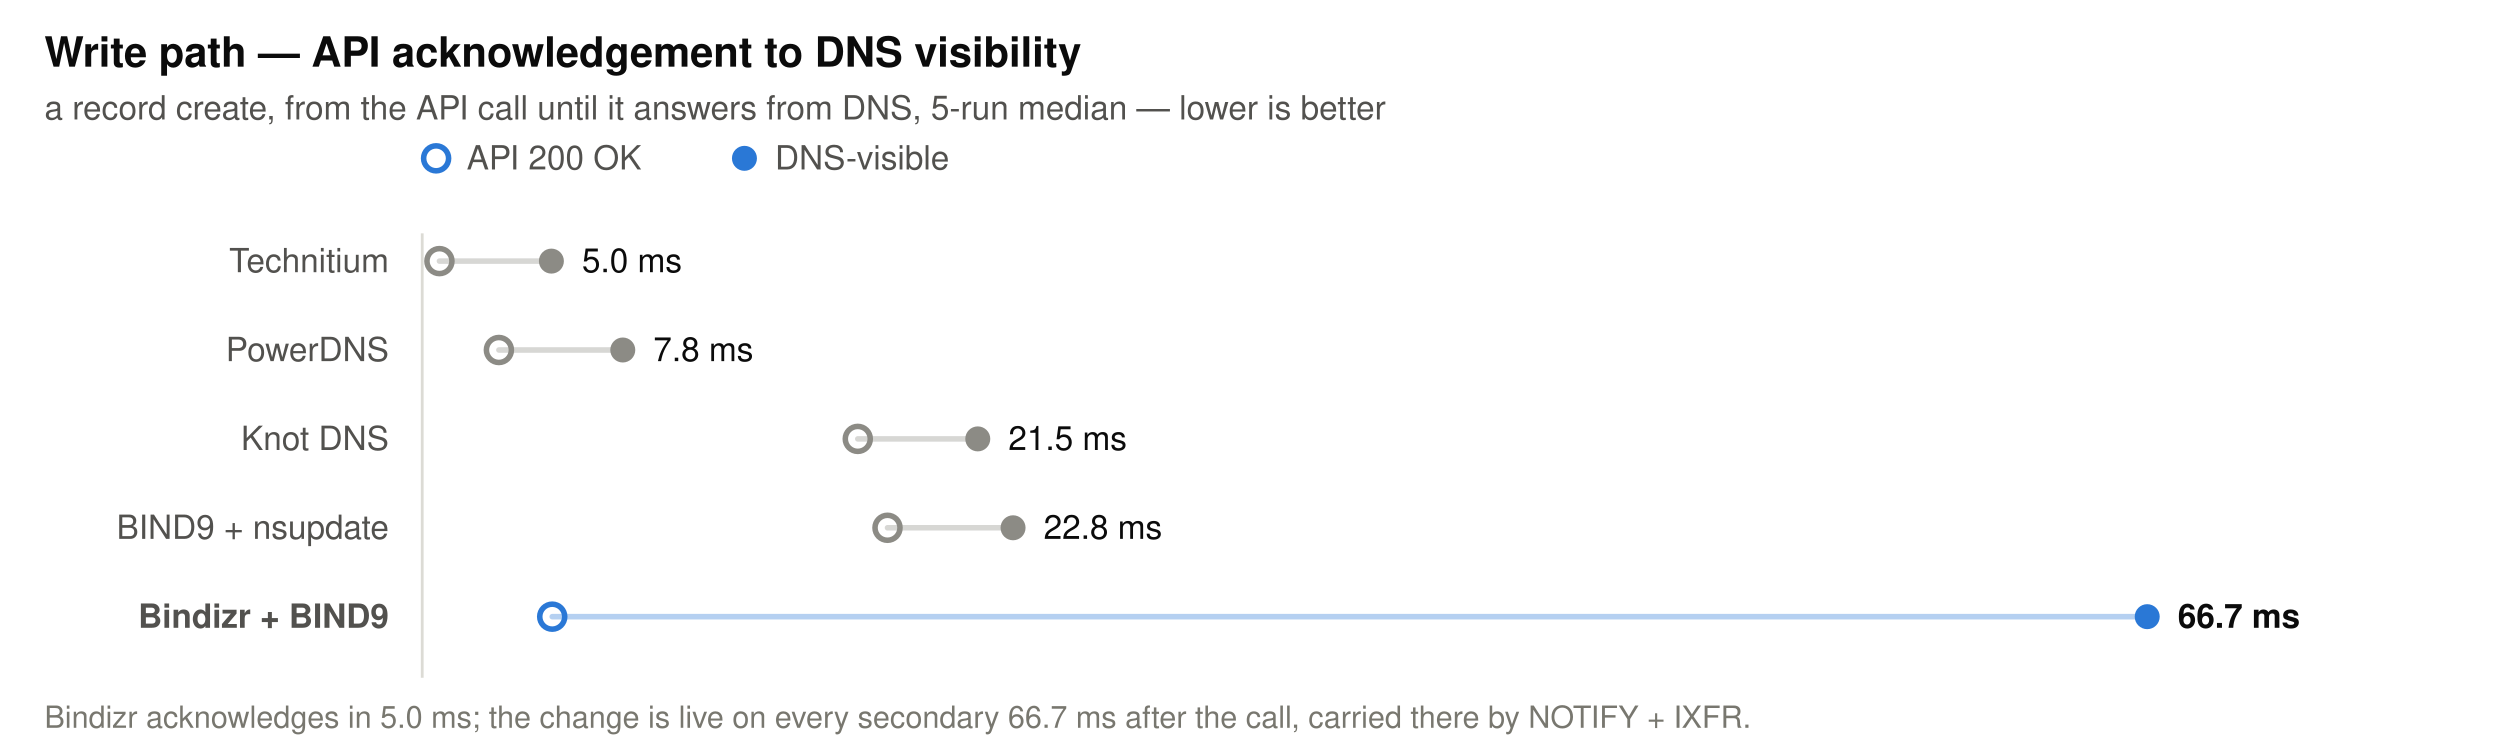
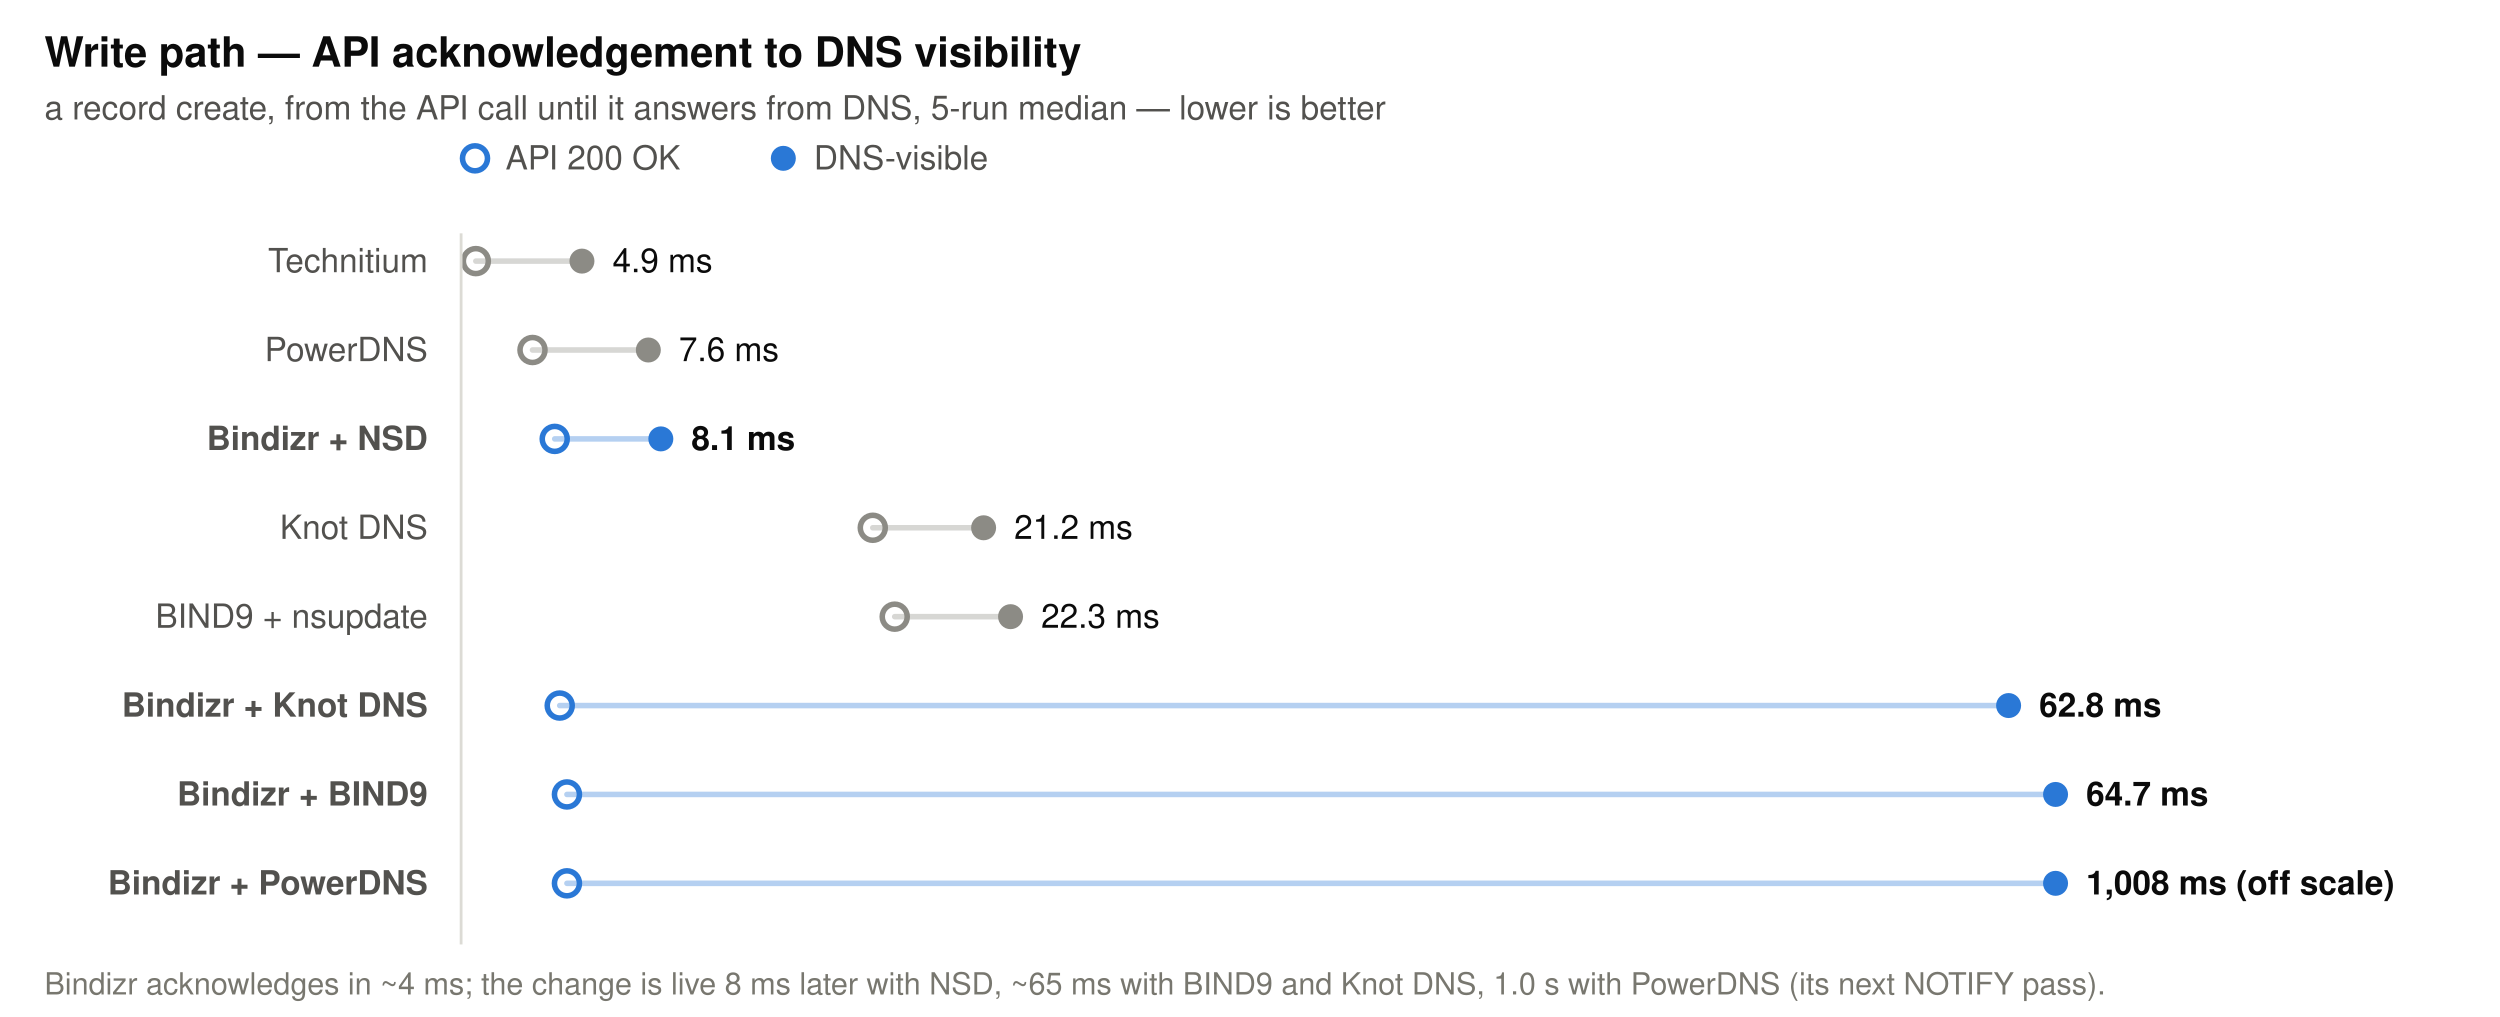
- <svg xmlns="http://www.w3.org/2000/svg" width="900" height="270" viewBox="0 0 900 270" role="img">
+ <svg xmlns="http://www.w3.org/2000/svg" width="900" height="366" viewBox="0 0 900 366" role="img">
  <text x="16.0" y="24.0" font-family="-apple-system, BlinkMacSystemFont, 'Segoe UI', Helvetica, Arial, sans-serif" font-size="15" font-weight="600" fill="#0b0b0b" text-anchor="start">Write path — API acknowledgement to DNS visibility</text>
  <text x="16.0" y="43.0" font-family="-apple-system, BlinkMacSystemFont, 'Segoe UI', Helvetica, Arial, sans-serif" font-size="12" font-weight="400" fill="#52514e" text-anchor="start">a record create, from the API call until it answers from DNS, 5-run median — lower is better</text>
-   <circle cx="157" cy="57" r="4.5" fill="none" stroke="#2a78d6" stroke-width="2" />
-   <text x="168.0" y="61.0" font-family="-apple-system, BlinkMacSystemFont, 'Segoe UI', Helvetica, Arial, sans-serif" font-size="12" font-weight="400" fill="#52514e" text-anchor="start">API 200 OK</text>
-   <circle cx="268" cy="57" r="4.5" fill="#2a78d6" />
-   <text x="279.0" y="61.0" font-family="-apple-system, BlinkMacSystemFont, 'Segoe UI', Helvetica, Arial, sans-serif" font-size="12" font-weight="400" fill="#52514e" text-anchor="start">DNS-visible</text>
-   <text x="140.0" y="98.0" font-family="-apple-system, BlinkMacSystemFont, 'Segoe UI', Helvetica, Arial, sans-serif" font-size="12" font-weight="400" fill="#52514e" text-anchor="end">Technitium</text>
-   <line x1="158.2" y1="94.0" x2="198.5" y2="94.0" stroke="#8c8b85" stroke-width="2" stroke-linecap="round" opacity="0.35" />
-   <circle cx="158.2" cy="94.0" r="4.5" fill="none" stroke="#8c8b85" stroke-width="2" />
-   <circle cx="198.5" cy="94.0" r="4.5" fill="#8c8b85" />
-   <text x="209.5" y="98.0" font-family="-apple-system, BlinkMacSystemFont, 'Segoe UI', Helvetica, Arial, sans-serif" font-size="12" font-weight="400" fill="#0b0b0b" text-anchor="start">5.0 ms</text>
-   <text x="140.0" y="130.0" font-family="-apple-system, BlinkMacSystemFont, 'Segoe UI', Helvetica, Arial, sans-serif" font-size="12" font-weight="400" fill="#52514e" text-anchor="end">PowerDNS</text>
-   <line x1="179.6" y1="126.0" x2="224.2" y2="126.0" stroke="#8c8b85" stroke-width="2" stroke-linecap="round" opacity="0.35" />
-   <circle cx="179.6" cy="126.0" r="4.5" fill="none" stroke="#8c8b85" stroke-width="2" />
-   <circle cx="224.2" cy="126.0" r="4.5" fill="#8c8b85" />
-   <text x="235.2" y="130.0" font-family="-apple-system, BlinkMacSystemFont, 'Segoe UI', Helvetica, Arial, sans-serif" font-size="12" font-weight="400" fill="#0b0b0b" text-anchor="start">7.8 ms</text>
-   <text x="140.0" y="162.0" font-family="-apple-system, BlinkMacSystemFont, 'Segoe UI', Helvetica, Arial, sans-serif" font-size="12" font-weight="400" fill="#52514e" text-anchor="end">Knot DNS</text>
-   <line x1="308.8" y1="158.0" x2="352.0" y2="158.0" stroke="#8c8b85" stroke-width="2" stroke-linecap="round" opacity="0.35" />
-   <circle cx="308.8" cy="158.0" r="4.5" fill="none" stroke="#8c8b85" stroke-width="2" />
-   <circle cx="352.0" cy="158.0" r="4.5" fill="#8c8b85" />
-   <text x="363.0" y="162.0" font-family="-apple-system, BlinkMacSystemFont, 'Segoe UI', Helvetica, Arial, sans-serif" font-size="12" font-weight="400" fill="#0b0b0b" text-anchor="start">21.5 ms</text>
-   <text x="140.0" y="194.0" font-family="-apple-system, BlinkMacSystemFont, 'Segoe UI', Helvetica, Arial, sans-serif" font-size="12" font-weight="400" fill="#52514e" text-anchor="end">BIND9 + nsupdate</text>
-   <line x1="319.5" y1="190.0" x2="364.7" y2="190.0" stroke="#8c8b85" stroke-width="2" stroke-linecap="round" opacity="0.35" />
-   <circle cx="319.5" cy="190.0" r="4.5" fill="none" stroke="#8c8b85" stroke-width="2" />
-   <circle cx="364.7" cy="190.0" r="4.5" fill="#8c8b85" />
-   <text x="375.7" y="194.0" font-family="-apple-system, BlinkMacSystemFont, 'Segoe UI', Helvetica, Arial, sans-serif" font-size="12" font-weight="400" fill="#0b0b0b" text-anchor="start">22.8 ms</text>
-   <text x="140.0" y="226.0" font-family="-apple-system, BlinkMacSystemFont, 'Segoe UI', Helvetica, Arial, sans-serif" font-size="12" font-weight="600" fill="#52514e" text-anchor="end">Bindizr + BIND9</text>
-   <line x1="198.8" y1="222.0" x2="773.0" y2="222.0" stroke="#2a78d6" stroke-width="2" stroke-linecap="round" opacity="0.35" />
-   <circle cx="198.8" cy="222.0" r="4.5" fill="none" stroke="#2a78d6" stroke-width="2" />
-   <circle cx="773.0" cy="222.0" r="4.5" fill="#2a78d6" />
-   <text x="784.0" y="226.0" font-family="-apple-system, BlinkMacSystemFont, 'Segoe UI', Helvetica, Arial, sans-serif" font-size="12" font-weight="600" fill="#0b0b0b" text-anchor="start">66.7 ms</text>
-   <line x1="152" y1="84" x2="152" y2="244" stroke="#dcdbd5" stroke-width="1" />
-   <text x="16.0" y="262.0" font-family="-apple-system, BlinkMacSystemFont, 'Segoe UI', Helvetica, Arial, sans-serif" font-size="11" font-weight="400" fill="#78776f" text-anchor="start">Bindizr acknowledges in 5.0 ms; the change is live on every secondary 66.7 ms after the call, carried there by NOTIFY + IXFR.</text>
+   <circle cx="171" cy="57" r="4.5" fill="none" stroke="#2a78d6" stroke-width="2" />
+   <text x="182.0" y="61.0" font-family="-apple-system, BlinkMacSystemFont, 'Segoe UI', Helvetica, Arial, sans-serif" font-size="12" font-weight="400" fill="#52514e" text-anchor="start">API 200 OK</text>
+   <circle cx="282" cy="57" r="4.5" fill="#2a78d6" />
+   <text x="293.0" y="61.0" font-family="-apple-system, BlinkMacSystemFont, 'Segoe UI', Helvetica, Arial, sans-serif" font-size="12" font-weight="400" fill="#52514e" text-anchor="start">DNS-visible</text>
+   <text x="154.0" y="98.0" font-family="-apple-system, BlinkMacSystemFont, 'Segoe UI', Helvetica, Arial, sans-serif" font-size="12" font-weight="400" fill="#52514e" text-anchor="end">Technitium</text>
+   <line x1="171.3" y1="94.0" x2="209.5" y2="94.0" stroke="#8c8b85" stroke-width="2" stroke-linecap="round" opacity="0.35" />
+   <circle cx="171.3" cy="94.0" r="4.5" fill="none" stroke="#8c8b85" stroke-width="2" />
+   <circle cx="209.5" cy="94.0" r="4.5" fill="#8c8b85" />
+   <text x="220.5" y="98.0" font-family="-apple-system, BlinkMacSystemFont, 'Segoe UI', Helvetica, Arial, sans-serif" font-size="12" font-weight="400" fill="#0b0b0b" text-anchor="start">4.9 ms</text>
+   <text x="154.0" y="130.0" font-family="-apple-system, BlinkMacSystemFont, 'Segoe UI', Helvetica, Arial, sans-serif" font-size="12" font-weight="400" fill="#52514e" text-anchor="end">PowerDNS</text>
+   <line x1="191.7" y1="126.0" x2="233.4" y2="126.0" stroke="#8c8b85" stroke-width="2" stroke-linecap="round" opacity="0.35" />
+   <circle cx="191.7" cy="126.0" r="4.5" fill="none" stroke="#8c8b85" stroke-width="2" />
+   <circle cx="233.4" cy="126.0" r="4.5" fill="#8c8b85" />
+   <text x="244.4" y="130.0" font-family="-apple-system, BlinkMacSystemFont, 'Segoe UI', Helvetica, Arial, sans-serif" font-size="12" font-weight="400" fill="#0b0b0b" text-anchor="start">7.6 ms</text>
+   <text x="154.0" y="162.0" font-family="-apple-system, BlinkMacSystemFont, 'Segoe UI', Helvetica, Arial, sans-serif" font-size="12" font-weight="600" fill="#52514e" text-anchor="end">Bindizr + NSD</text>
+   <line x1="199.7" y1="158.0" x2="237.9" y2="158.0" stroke="#2a78d6" stroke-width="2" stroke-linecap="round" opacity="0.35" />
+   <circle cx="199.7" cy="158.0" r="4.5" fill="none" stroke="#2a78d6" stroke-width="2" />
+   <circle cx="237.9" cy="158.0" r="4.5" fill="#2a78d6" />
+   <text x="248.9" y="162.0" font-family="-apple-system, BlinkMacSystemFont, 'Segoe UI', Helvetica, Arial, sans-serif" font-size="12" font-weight="600" fill="#0b0b0b" text-anchor="start">8.1 ms</text>
+   <text x="154.0" y="194.0" font-family="-apple-system, BlinkMacSystemFont, 'Segoe UI', Helvetica, Arial, sans-serif" font-size="12" font-weight="400" fill="#52514e" text-anchor="end">Knot DNS</text>
+   <line x1="314.2" y1="190.0" x2="354.1" y2="190.0" stroke="#8c8b85" stroke-width="2" stroke-linecap="round" opacity="0.35" />
+   <circle cx="314.2" cy="190.0" r="4.5" fill="none" stroke="#8c8b85" stroke-width="2" />
+   <circle cx="354.1" cy="190.0" r="4.5" fill="#8c8b85" />
+   <text x="365.1" y="194.0" font-family="-apple-system, BlinkMacSystemFont, 'Segoe UI', Helvetica, Arial, sans-serif" font-size="12" font-weight="400" fill="#0b0b0b" text-anchor="start">21.2 ms</text>
+   <text x="154.0" y="226.0" font-family="-apple-system, BlinkMacSystemFont, 'Segoe UI', Helvetica, Arial, sans-serif" font-size="12" font-weight="400" fill="#52514e" text-anchor="end">BIND9 + nsupdate</text>
+   <line x1="322.1" y1="222.0" x2="363.8" y2="222.0" stroke="#8c8b85" stroke-width="2" stroke-linecap="round" opacity="0.35" />
+   <circle cx="322.1" cy="222.0" r="4.5" fill="none" stroke="#8c8b85" stroke-width="2" />
+   <circle cx="363.8" cy="222.0" r="4.5" fill="#8c8b85" />
+   <text x="374.8" y="226.0" font-family="-apple-system, BlinkMacSystemFont, 'Segoe UI', Helvetica, Arial, sans-serif" font-size="12" font-weight="400" fill="#0b0b0b" text-anchor="start">22.3 ms</text>
+   <text x="154.0" y="258.0" font-family="-apple-system, BlinkMacSystemFont, 'Segoe UI', Helvetica, Arial, sans-serif" font-size="12" font-weight="600" fill="#52514e" text-anchor="end">Bindizr + Knot DNS</text>
+   <line x1="201.5" y1="254.0" x2="723.1" y2="254.0" stroke="#2a78d6" stroke-width="2" stroke-linecap="round" opacity="0.35" />
+   <circle cx="201.5" cy="254.0" r="4.5" fill="none" stroke="#2a78d6" stroke-width="2" />
+   <circle cx="723.1" cy="254.0" r="4.5" fill="#2a78d6" />
+   <text x="734.1" y="258.0" font-family="-apple-system, BlinkMacSystemFont, 'Segoe UI', Helvetica, Arial, sans-serif" font-size="12" font-weight="600" fill="#0b0b0b" text-anchor="start">62.8 ms</text>
+   <text x="154.0" y="290.0" font-family="-apple-system, BlinkMacSystemFont, 'Segoe UI', Helvetica, Arial, sans-serif" font-size="12" font-weight="600" fill="#52514e" text-anchor="end">Bindizr + BIND9</text>
+   <line x1="204.1" y1="286.0" x2="740.0" y2="286.0" stroke="#2a78d6" stroke-width="2" stroke-linecap="round" opacity="0.35" />
+   <circle cx="204.1" cy="286.0" r="4.5" fill="none" stroke="#2a78d6" stroke-width="2" />
+   <circle cx="740.0" cy="286.0" r="4.5" fill="#2a78d6" />
+   <text x="751.0" y="290.0" font-family="-apple-system, BlinkMacSystemFont, 'Segoe UI', Helvetica, Arial, sans-serif" font-size="12" font-weight="600" fill="#0b0b0b" text-anchor="start">64.7 ms</text>
+   <text x="154.0" y="322.0" font-family="-apple-system, BlinkMacSystemFont, 'Segoe UI', Helvetica, Arial, sans-serif" font-size="12" font-weight="600" fill="#52514e" text-anchor="end">Bindizr + PowerDNS</text>
+   <line x1="204.1" y1="318.0" x2="740.0" y2="318.0" stroke="#2a78d6" stroke-width="2" stroke-linecap="round" opacity="0.35" />
+   <circle cx="204.1" cy="318.0" r="4.5" fill="none" stroke="#2a78d6" stroke-width="2" />
+   <circle cx="740.0" cy="318.0" r="4.5" fill="#2a78d6" />
+   <text x="751.0" y="322.0" font-family="-apple-system, BlinkMacSystemFont, 'Segoe UI', Helvetica, Arial, sans-serif" font-size="12" font-weight="600" fill="#0b0b0b" text-anchor="start">1,008 ms (off scale)</text>
+   <line x1="166" y1="84" x2="166" y2="340" stroke="#dcdbd5" stroke-width="1" />
+   <text x="16.0" y="358.0" font-family="-apple-system, BlinkMacSystemFont, 'Segoe UI', Helvetica, Arial, sans-serif" font-size="11" font-weight="400" fill="#78776f" text-anchor="start">Bindizr acknowledges in ~4 ms; the change is live 8 ms later with NSD, ~65 ms with BIND9 and Knot DNS, 1.0 s with PowerDNS (its next NOTIFY pass).</text>
</svg>
